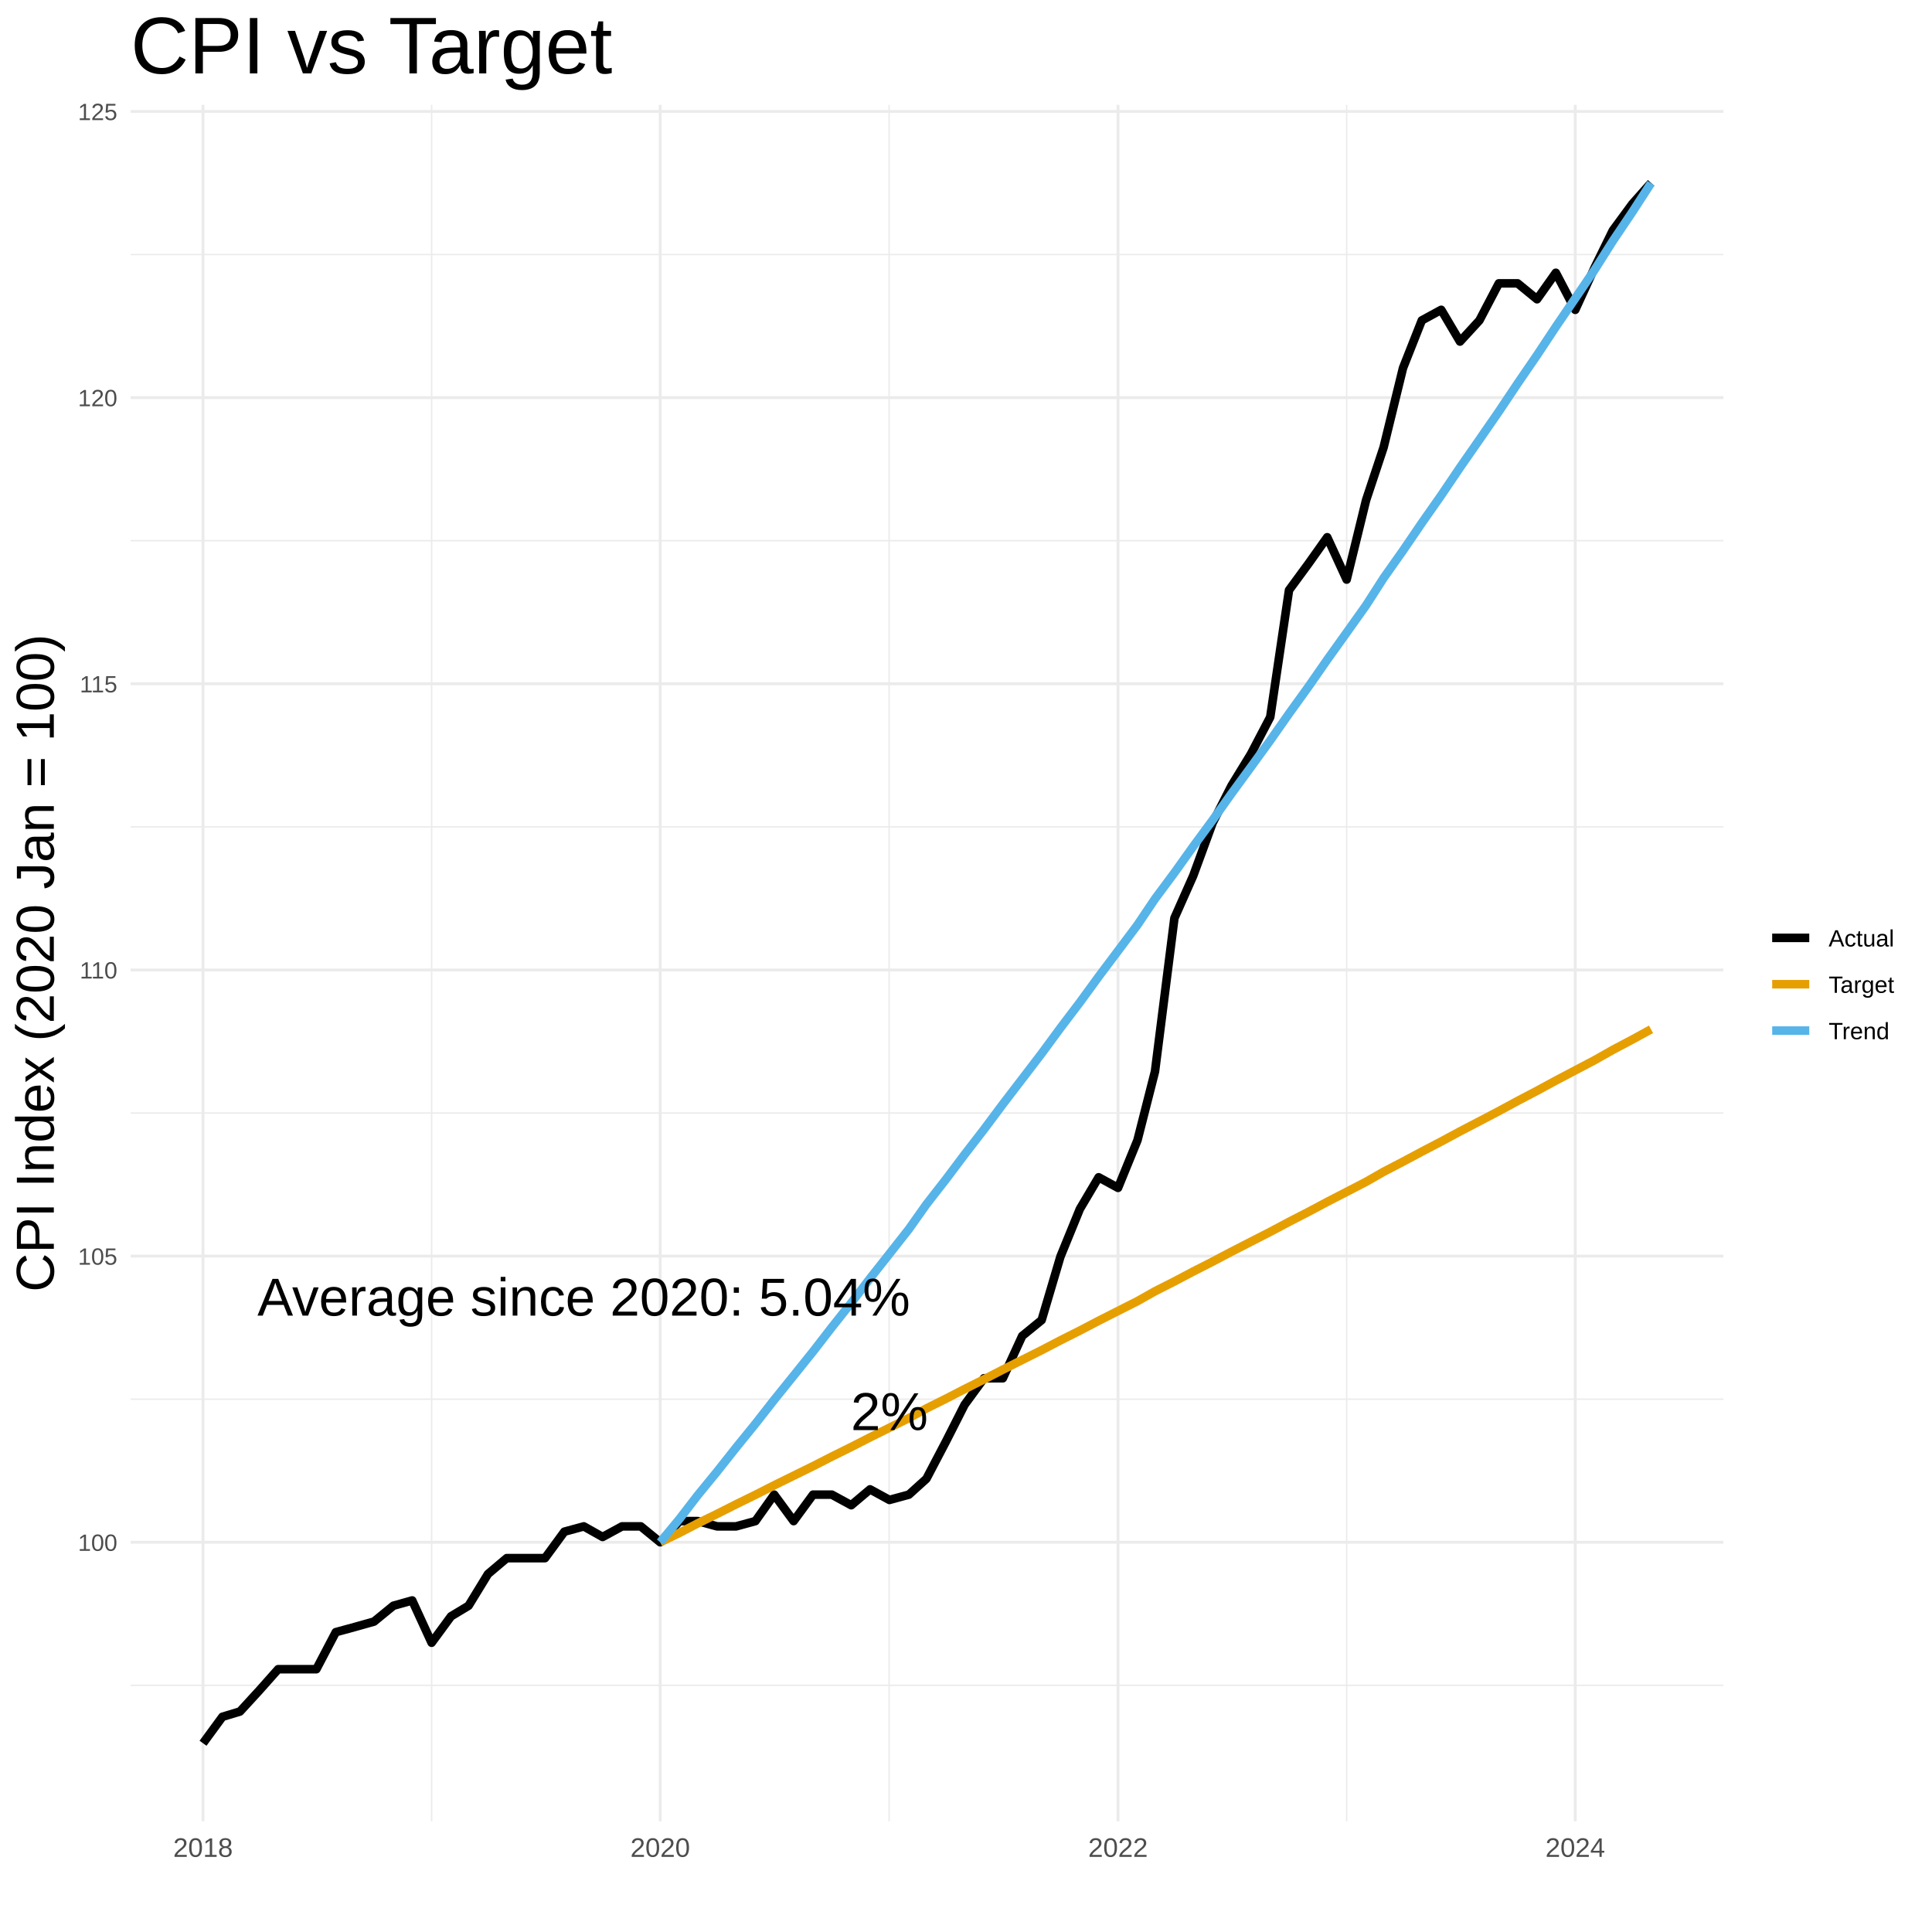
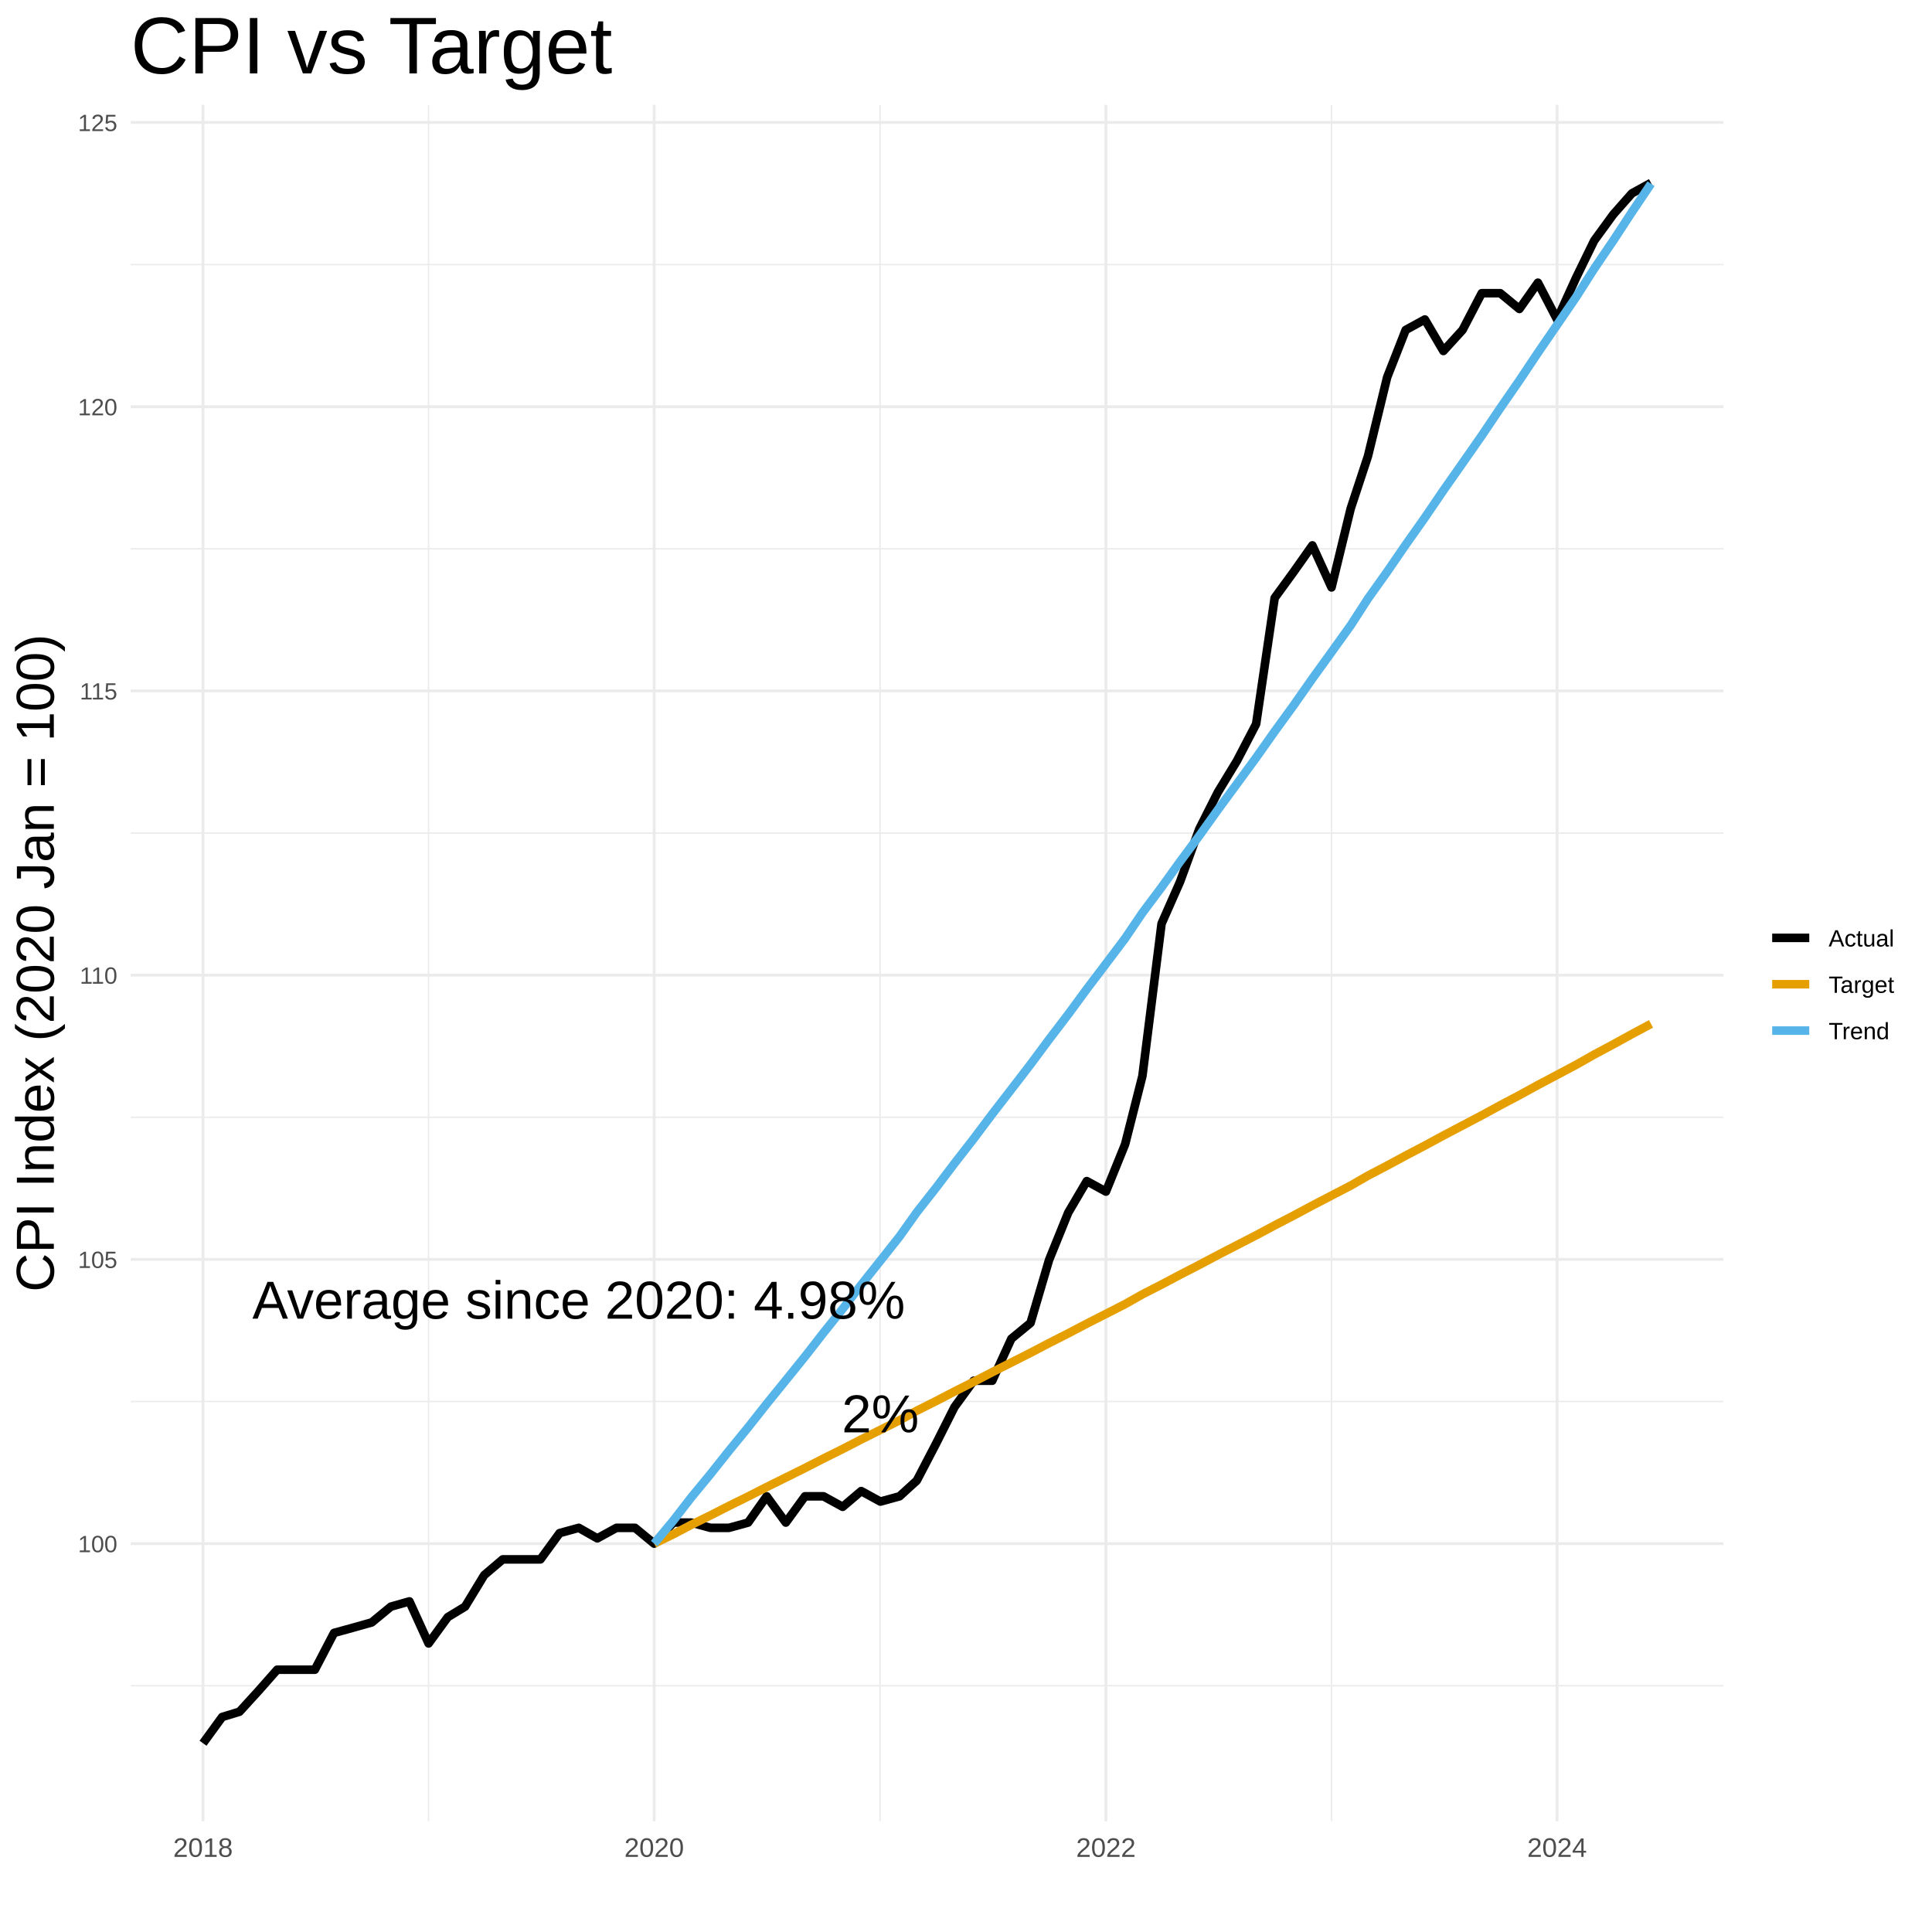
<svg xmlns="http://www.w3.org/2000/svg" class="svglite" width="720.00pt" height="720.00pt" viewBox="0 0 720.00 720.00">
  <defs>
    <style type="text/css">
    .svglite line, .svglite polyline, .svglite polygon, .svglite path, .svglite rect, .svglite circle {
      fill: none;
      stroke: #000000;
      stroke-linecap: round;
      stroke-linejoin: round;
      stroke-miterlimit: 10.00;
    }
    .svglite text {
      white-space: pre;
    }
  </style>
  </defs>
  <rect width="100%" height="100%" style="stroke: none; fill: #FFFFFF;" />
  <defs>
    <clipPath id="cpMC4wMHw3MjAuMDB8MC4wMHw3MjAuMDA=">
      <rect x="0.00" y="0.00" width="720.00" height="720.00" />
    </clipPath>
  </defs>
  <g clip-path="url(#cpMC4wMHw3MjAuMDB8MC4wMHw3MjAuMDA=)">
</g>
  <defs>
    <clipPath id="cpNDguNjh8NjQyLjI3fDM5LjA3fDY3OC43Mw==">
      <rect x="48.68" y="39.07" width="593.60" height="639.66" />
    </clipPath>
  </defs>
  <g clip-path="url(#cpNDguNjh8NjQyLjI3fDM5LjA3fDY3OC43Mw==)">
-     <polyline points="48.68,628.07 642.27,628.07 " style="stroke-width: 0.53; stroke: #EBEBEB; stroke-linecap: butt;" />
-     <polyline points="48.68,521.43 642.27,521.43 " style="stroke-width: 0.53; stroke: #EBEBEB; stroke-linecap: butt;" />
-     <polyline points="48.68,414.79 642.27,414.79 " style="stroke-width: 0.53; stroke: #EBEBEB; stroke-linecap: butt;" />
-     <polyline points="48.68,308.15 642.27,308.15 " style="stroke-width: 0.53; stroke: #EBEBEB; stroke-linecap: butt;" />
-     <polyline points="48.68,201.50 642.27,201.50 " style="stroke-width: 0.53; stroke: #EBEBEB; stroke-linecap: butt;" />
-     <polyline points="48.68,94.86 642.27,94.86 " style="stroke-width: 0.53; stroke: #EBEBEB; stroke-linecap: butt;" />
-     <polyline points="160.85,678.73 160.85,39.07 " style="stroke-width: 0.53; stroke: #EBEBEB; stroke-linecap: butt;" />
-     <polyline points="331.35,678.73 331.35,39.07 " style="stroke-width: 0.53; stroke: #EBEBEB; stroke-linecap: butt;" />
-     <polyline points="501.86,678.73 501.86,39.07 " style="stroke-width: 0.53; stroke: #EBEBEB; stroke-linecap: butt;" />
-     <polyline points="48.68,574.75 642.27,574.75 " style="stroke-width: 1.07; stroke: #EBEBEB; stroke-linecap: butt;" />
-     <polyline points="48.68,468.11 642.27,468.11 " style="stroke-width: 1.07; stroke: #EBEBEB; stroke-linecap: butt;" />
-     <polyline points="48.68,361.47 642.27,361.47 " style="stroke-width: 1.07; stroke: #EBEBEB; stroke-linecap: butt;" />
-     <polyline points="48.68,254.82 642.27,254.82 " style="stroke-width: 1.07; stroke: #EBEBEB; stroke-linecap: butt;" />
-     <polyline points="48.68,148.18 642.27,148.18 " style="stroke-width: 1.07; stroke: #EBEBEB; stroke-linecap: butt;" />
-     <polyline points="48.68,41.54 642.27,41.54 " style="stroke-width: 1.07; stroke: #EBEBEB; stroke-linecap: butt;" />
+     <polyline points="48.68,628.22 642.27,628.22 " style="stroke-width: 0.53; stroke: #EBEBEB; stroke-linecap: butt;" />
+     <polyline points="48.68,522.29 642.27,522.29 " style="stroke-width: 0.53; stroke: #EBEBEB; stroke-linecap: butt;" />
+     <polyline points="48.68,416.37 642.27,416.37 " style="stroke-width: 0.53; stroke: #EBEBEB; stroke-linecap: butt;" />
+     <polyline points="48.68,310.45 642.27,310.45 " style="stroke-width: 0.53; stroke: #EBEBEB; stroke-linecap: butt;" />
+     <polyline points="48.68,204.52 642.27,204.52 " style="stroke-width: 0.53; stroke: #EBEBEB; stroke-linecap: butt;" />
+     <polyline points="48.68,98.60 642.27,98.60 " style="stroke-width: 0.53; stroke: #EBEBEB; stroke-linecap: butt;" />
+     <polyline points="159.72,678.73 159.72,39.07 " style="stroke-width: 0.53; stroke: #EBEBEB; stroke-linecap: butt;" />
+     <polyline points="327.97,678.73 327.97,39.07 " style="stroke-width: 0.53; stroke: #EBEBEB; stroke-linecap: butt;" />
+     <polyline points="496.22,678.73 496.22,39.07 " style="stroke-width: 0.53; stroke: #EBEBEB; stroke-linecap: butt;" />
+     <polyline points="48.68,575.26 642.27,575.26 " style="stroke-width: 1.07; stroke: #EBEBEB; stroke-linecap: butt;" />
+     <polyline points="48.68,469.33 642.27,469.33 " style="stroke-width: 1.07; stroke: #EBEBEB; stroke-linecap: butt;" />
+     <polyline points="48.68,363.41 642.27,363.41 " style="stroke-width: 1.07; stroke: #EBEBEB; stroke-linecap: butt;" />
+     <polyline points="48.68,257.48 642.27,257.48 " style="stroke-width: 1.07; stroke: #EBEBEB; stroke-linecap: butt;" />
+     <polyline points="48.68,151.56 642.27,151.56 " style="stroke-width: 1.07; stroke: #EBEBEB; stroke-linecap: butt;" />
+     <polyline points="48.68,45.63 642.27,45.63 " style="stroke-width: 1.07; stroke: #EBEBEB; stroke-linecap: butt;" />
    <polyline points="75.66,678.73 75.66,39.07 " style="stroke-width: 1.07; stroke: #EBEBEB; stroke-linecap: butt;" />
-     <polyline points="246.04,678.73 246.04,39.07 " style="stroke-width: 1.07; stroke: #EBEBEB; stroke-linecap: butt;" />
-     <polyline points="416.66,678.73 416.66,39.07 " style="stroke-width: 1.07; stroke: #EBEBEB; stroke-linecap: butt;" />
-     <polyline points="587.05,678.73 587.05,39.07 " style="stroke-width: 1.07; stroke: #EBEBEB; stroke-linecap: butt;" />
-     <polyline points="75.66,649.66 82.89,639.80 89.43,637.83 96.66,629.95 103.67,622.06 110.90,622.06 117.90,622.06 125.14,608.26 132.37,606.29 139.38,604.32 146.61,598.41 153.61,596.44 160.85,612.20 168.09,602.35 174.62,598.41 181.86,586.58 188.86,580.67 196.09,580.67 203.10,580.67 210.33,570.81 217.57,568.84 224.57,572.78 231.81,568.84 238.81,568.84 246.04,574.75 253.28,566.87 260.05,566.87 267.28,568.84 274.29,568.84 281.52,566.87 288.52,557.01 295.76,566.87 303.00,557.01 310.00,557.01 317.23,560.95 324.24,555.04 331.47,558.98 338.71,557.01 345.24,551.10 352.48,537.30 359.48,523.50 366.71,513.64 373.72,513.64 380.95,497.87 388.19,491.96 395.19,468.31 402.43,450.57 409.43,438.74 416.66,442.68 423.90,424.94 430.43,399.31 437.67,342.15 444.67,326.38 451.91,306.67 458.91,292.87 466.15,281.04 473.38,267.24 480.38,219.93 487.62,210.08 494.62,200.22 501.86,215.99 509.09,186.42 515.63,166.71 522.86,137.14 529.87,119.40 537.10,115.46 544.10,127.29 551.34,119.40 558.57,105.60 565.58,105.60 572.81,111.52 579.81,101.66 587.05,115.46 594.29,99.69 601.05,85.89 608.29,76.04 615.29,68.15 " style="stroke-width: 3.20; stroke-linecap: butt;" />
-     <polyline points="246.04,574.75 253.28,571.23 260.05,567.70 267.28,564.16 274.29,560.62 281.52,557.08 288.52,553.52 295.76,549.96 303.00,546.40 310.00,542.83 317.23,539.25 324.24,535.67 331.47,532.08 338.71,528.49 345.24,524.89 352.48,521.28 359.48,517.67 366.71,514.05 373.72,510.43 380.95,506.80 388.19,503.17 395.19,499.52 402.43,495.88 409.43,492.22 416.66,488.56 423.90,484.90 430.43,481.22 437.67,477.55 444.67,473.86 451.91,470.17 458.91,466.48 466.15,462.77 473.38,459.07 480.38,455.35 487.62,451.63 494.62,447.90 501.86,444.17 509.09,440.43 515.63,436.69 522.86,432.93 529.87,429.18 537.10,425.41 544.10,421.64 551.34,417.87 558.57,414.08 565.58,410.29 572.81,406.50 579.81,402.70 587.05,398.89 594.29,395.08 601.05,391.26 608.29,387.43 615.29,383.60 " style="stroke-width: 3.20; stroke: #E69F00; stroke-linecap: butt;" />
-     <polyline points="246.04,574.75 253.28,565.99 260.05,557.20 267.28,548.37 274.29,539.51 281.52,530.61 288.52,521.67 295.76,512.69 303.00,503.68 310.00,494.63 317.23,485.54 324.24,476.42 331.47,467.26 338.71,458.06 345.24,448.83 352.48,439.55 359.48,430.24 366.71,420.89 373.72,411.50 380.95,402.07 388.19,392.61 395.19,383.10 402.43,373.56 409.43,363.97 416.66,354.35 423.90,344.69 430.43,334.99 437.67,325.25 444.67,315.46 451.91,305.64 458.91,295.78 466.15,285.88 473.38,275.93 480.38,265.95 487.62,255.92 494.62,245.86 501.86,235.75 509.09,225.60 515.63,215.41 522.86,205.18 529.87,194.90 537.10,184.59 544.10,174.23 551.34,163.83 558.57,153.38 565.58,142.90 572.81,132.36 579.81,121.79 587.05,111.17 594.29,100.51 601.05,89.81 608.29,79.06 615.29,68.27 " style="stroke-width: 3.20; stroke: #56B4E9; stroke-linecap: butt;" />
-     <text x="331.47" y="532.95" text-anchor="middle" style="font-size: 19.92px; font-family: &quot;Liberation Sans&quot;;" textLength="31.58px" lengthAdjust="spacingAndGlyphs">2%</text>
-     <text x="217.57" y="490.30" text-anchor="middle" style="font-size: 19.92px; font-family: &quot;Liberation Sans&quot;;" textLength="273.05px" lengthAdjust="spacingAndGlyphs">Average since 2020: 5.04%</text>
+     <polyline points="243.79,678.73 243.79,39.07 " style="stroke-width: 1.07; stroke: #EBEBEB; stroke-linecap: butt;" />
+     <polyline points="412.15,678.73 412.15,39.07 " style="stroke-width: 1.07; stroke: #EBEBEB; stroke-linecap: butt;" />
+     <polyline points="580.28,678.73 580.28,39.07 " style="stroke-width: 1.07; stroke: #EBEBEB; stroke-linecap: butt;" />
+     <polyline points="75.66,649.66 82.80,639.87 89.25,637.91 96.39,630.08 103.30,622.25 110.44,622.25 117.34,622.25 124.48,608.54 131.62,606.58 138.53,604.63 145.67,598.75 152.58,596.79 159.72,612.46 166.86,602.67 173.31,598.75 180.45,587.00 187.36,581.13 194.50,581.13 201.41,581.13 208.55,571.34 215.69,569.38 222.60,573.30 229.74,569.38 236.65,569.38 243.79,575.26 250.93,567.42 257.61,567.42 264.75,569.38 271.66,569.38 278.80,567.42 285.71,557.63 292.85,567.42 299.99,557.63 306.90,557.63 314.04,561.55 320.95,555.68 328.09,559.59 335.23,557.63 341.67,551.76 348.81,538.06 355.72,524.35 362.86,514.56 369.77,514.56 376.91,498.90 384.05,493.02 390.96,469.53 398.10,451.91 405.01,440.16 412.15,444.07 419.29,426.45 425.74,401.00 432.88,344.22 439.79,328.56 446.93,308.98 453.84,295.27 460.98,283.52 468.12,269.82 475.03,222.83 482.17,213.04 489.08,203.25 496.22,218.91 503.36,189.54 509.81,169.96 516.95,140.59 523.86,122.97 531.00,119.06 537.91,130.80 545.05,122.97 552.19,109.27 559.10,109.27 566.23,115.14 573.14,105.35 580.28,119.06 587.42,103.39 594.10,89.69 601.24,79.90 608.15,72.07 615.29,68.15 " style="stroke-width: 3.20; stroke-linecap: butt;" />
+     <polyline points="243.79,575.26 250.93,571.76 257.61,568.25 264.75,564.74 271.66,561.22 278.80,557.70 285.71,554.17 292.85,550.64 299.99,547.10 306.90,543.55 314.04,540.00 320.95,536.44 328.09,532.88 335.23,529.31 341.67,525.73 348.81,522.15 355.72,518.56 362.86,514.97 369.77,511.37 376.91,507.76 384.05,504.15 390.96,500.53 398.10,496.91 405.01,493.28 412.15,489.65 419.29,486.01 425.74,482.36 432.88,478.71 439.79,475.05 446.93,471.38 453.84,467.71 460.98,464.03 468.12,460.35 475.03,456.66 482.17,452.96 489.08,449.26 496.22,445.55 503.36,441.84 509.81,438.12 516.95,434.39 523.86,430.66 531.00,426.92 537.91,423.18 545.05,419.43 552.19,415.67 559.10,411.91 566.23,408.14 573.14,404.36 580.28,400.58 587.42,396.79 594.10,393.00 601.24,389.19 608.15,385.39 615.29,381.57 " style="stroke-width: 3.20; stroke: #E69F00; stroke-linecap: butt;" />
+     <polyline points="243.79,575.26 250.93,566.67 257.61,558.04 264.75,549.38 271.66,540.68 278.80,531.95 285.71,523.19 292.85,514.39 299.99,505.55 306.90,496.68 314.04,487.77 320.95,478.82 328.09,469.84 335.23,460.82 341.67,451.77 348.81,442.68 355.72,433.55 362.86,424.38 369.77,415.18 376.91,405.94 384.05,396.66 390.96,387.35 398.10,378.00 405.01,368.60 412.15,359.18 419.29,349.71 425.74,340.20 432.88,330.66 439.79,321.08 446.93,311.46 453.84,301.80 460.98,292.10 468.12,282.36 475.03,272.58 482.17,262.76 489.08,252.90 496.22,243.01 503.36,233.07 509.81,223.09 516.95,213.07 523.86,203.01 531.00,192.91 537.91,182.77 545.05,172.59 552.19,162.37 559.10,152.10 566.23,141.80 573.14,131.45 580.28,121.06 587.42,110.62 594.10,100.15 601.24,89.63 608.15,79.07 615.29,68.47 " style="stroke-width: 3.20; stroke: #56B4E9; stroke-linecap: butt;" />
+     <text x="328.09" y="533.79" text-anchor="middle" style="font-size: 19.92px; font-family: &quot;Liberation Sans&quot;;" textLength="31.58px" lengthAdjust="spacingAndGlyphs">2%</text>
+     <text x="215.69" y="491.42" text-anchor="middle" style="font-size: 19.92px; font-family: &quot;Liberation Sans&quot;;" textLength="273.05px" lengthAdjust="spacingAndGlyphs">Average since 2020: 4.98%</text>
  </g>
  <g clip-path="url(#cpMC4wMHw3MjAuMDB8MC4wMHw3MjAuMDA=)">
-     <text x="43.74" y="577.96" text-anchor="end" style="font-size: 8.80px;fill: #4D4D4D; font-family: &quot;Liberation Sans&quot;;" textLength="16.78px" lengthAdjust="spacingAndGlyphs">100</text>
-     <text x="43.74" y="471.32" text-anchor="end" style="font-size: 8.80px;fill: #4D4D4D; font-family: &quot;Liberation Sans&quot;;" textLength="16.78px" lengthAdjust="spacingAndGlyphs">105</text>
-     <text x="43.74" y="364.67" text-anchor="end" style="font-size: 8.80px;fill: #4D4D4D; font-family: &quot;Liberation Sans&quot;;" textLength="16.78px" lengthAdjust="spacingAndGlyphs">110</text>
-     <text x="43.74" y="258.03" text-anchor="end" style="font-size: 8.80px;fill: #4D4D4D; font-family: &quot;Liberation Sans&quot;;" textLength="16.78px" lengthAdjust="spacingAndGlyphs">115</text>
-     <text x="43.74" y="151.39" text-anchor="end" style="font-size: 8.80px;fill: #4D4D4D; font-family: &quot;Liberation Sans&quot;;" textLength="16.78px" lengthAdjust="spacingAndGlyphs">120</text>
-     <text x="43.74" y="44.75" text-anchor="end" style="font-size: 8.80px;fill: #4D4D4D; font-family: &quot;Liberation Sans&quot;;" textLength="16.78px" lengthAdjust="spacingAndGlyphs">125</text>
+     <text x="43.74" y="578.46" text-anchor="end" style="font-size: 8.80px;fill: #4D4D4D; font-family: &quot;Liberation Sans&quot;;" textLength="16.78px" lengthAdjust="spacingAndGlyphs">100</text>
+     <text x="43.74" y="472.54" text-anchor="end" style="font-size: 8.80px;fill: #4D4D4D; font-family: &quot;Liberation Sans&quot;;" textLength="16.78px" lengthAdjust="spacingAndGlyphs">105</text>
+     <text x="43.74" y="366.61" text-anchor="end" style="font-size: 8.80px;fill: #4D4D4D; font-family: &quot;Liberation Sans&quot;;" textLength="16.78px" lengthAdjust="spacingAndGlyphs">110</text>
+     <text x="43.74" y="260.69" text-anchor="end" style="font-size: 8.80px;fill: #4D4D4D; font-family: &quot;Liberation Sans&quot;;" textLength="16.78px" lengthAdjust="spacingAndGlyphs">115</text>
+     <text x="43.74" y="154.77" text-anchor="end" style="font-size: 8.80px;fill: #4D4D4D; font-family: &quot;Liberation Sans&quot;;" textLength="16.78px" lengthAdjust="spacingAndGlyphs">120</text>
+     <text x="43.74" y="48.84" text-anchor="end" style="font-size: 8.80px;fill: #4D4D4D; font-family: &quot;Liberation Sans&quot;;" textLength="16.78px" lengthAdjust="spacingAndGlyphs">125</text>
    <text x="75.66" y="692.00" text-anchor="middle" style="font-size: 10.00px;fill: #4D4D4D; font-family: &quot;Liberation Sans&quot;;" textLength="25.46px" lengthAdjust="spacingAndGlyphs">2018</text>
-     <text x="246.04" y="692.00" text-anchor="middle" style="font-size: 10.00px;fill: #4D4D4D; font-family: &quot;Liberation Sans&quot;;" textLength="25.46px" lengthAdjust="spacingAndGlyphs">2020</text>
-     <text x="416.66" y="692.00" text-anchor="middle" style="font-size: 10.00px;fill: #4D4D4D; font-family: &quot;Liberation Sans&quot;;" textLength="25.46px" lengthAdjust="spacingAndGlyphs">2022</text>
-     <text x="587.05" y="692.00" text-anchor="middle" style="font-size: 10.00px;fill: #4D4D4D; font-family: &quot;Liberation Sans&quot;;" textLength="25.46px" lengthAdjust="spacingAndGlyphs">2024</text>
+     <text x="243.79" y="692.00" text-anchor="middle" style="font-size: 10.00px;fill: #4D4D4D; font-family: &quot;Liberation Sans&quot;;" textLength="25.46px" lengthAdjust="spacingAndGlyphs">2020</text>
+     <text x="412.15" y="692.00" text-anchor="middle" style="font-size: 10.00px;fill: #4D4D4D; font-family: &quot;Liberation Sans&quot;;" textLength="25.46px" lengthAdjust="spacingAndGlyphs">2022</text>
+     <text x="580.28" y="692.00" text-anchor="middle" style="font-size: 10.00px;fill: #4D4D4D; font-family: &quot;Liberation Sans&quot;;" textLength="25.46px" lengthAdjust="spacingAndGlyphs">2024</text>
    <text transform="translate(20.06,358.90) rotate(-90)" text-anchor="middle" style="font-size: 20.00px; font-family: &quot;Liberation Sans&quot;;" textLength="271.03px" lengthAdjust="spacingAndGlyphs">CPI Index (2020 Jan = 100)</text>
    <line x1="660.44" y1="349.52" x2="674.26" y2="349.52" style="stroke-width: 3.20; stroke-linecap: butt;" />
    <line x1="660.44" y1="366.80" x2="674.26" y2="366.80" style="stroke-width: 3.20; stroke: #E69F00; stroke-linecap: butt;" />
    <line x1="660.44" y1="384.08" x2="674.26" y2="384.08" style="stroke-width: 3.20; stroke: #56B4E9; stroke-linecap: butt;" />
    <text x="681.47" y="352.73" style="font-size: 8.80px; font-family: &quot;Liberation Sans&quot;;" textLength="27.57px" lengthAdjust="spacingAndGlyphs">Actual</text>
    <text x="681.47" y="370.01" style="font-size: 8.80px; font-family: &quot;Liberation Sans&quot;;" textLength="27.22px" lengthAdjust="spacingAndGlyphs">Target</text>
    <text x="681.47" y="387.29" style="font-size: 8.80px; font-family: &quot;Liberation Sans&quot;;" textLength="24.07px" lengthAdjust="spacingAndGlyphs">Trend</text>
    <text x="48.68" y="27.35" style="font-size: 30.00px; font-family: &quot;Liberation Sans&quot;;" textLength="193.18px" lengthAdjust="spacingAndGlyphs">CPI vs Target</text>
  </g>
</svg>
